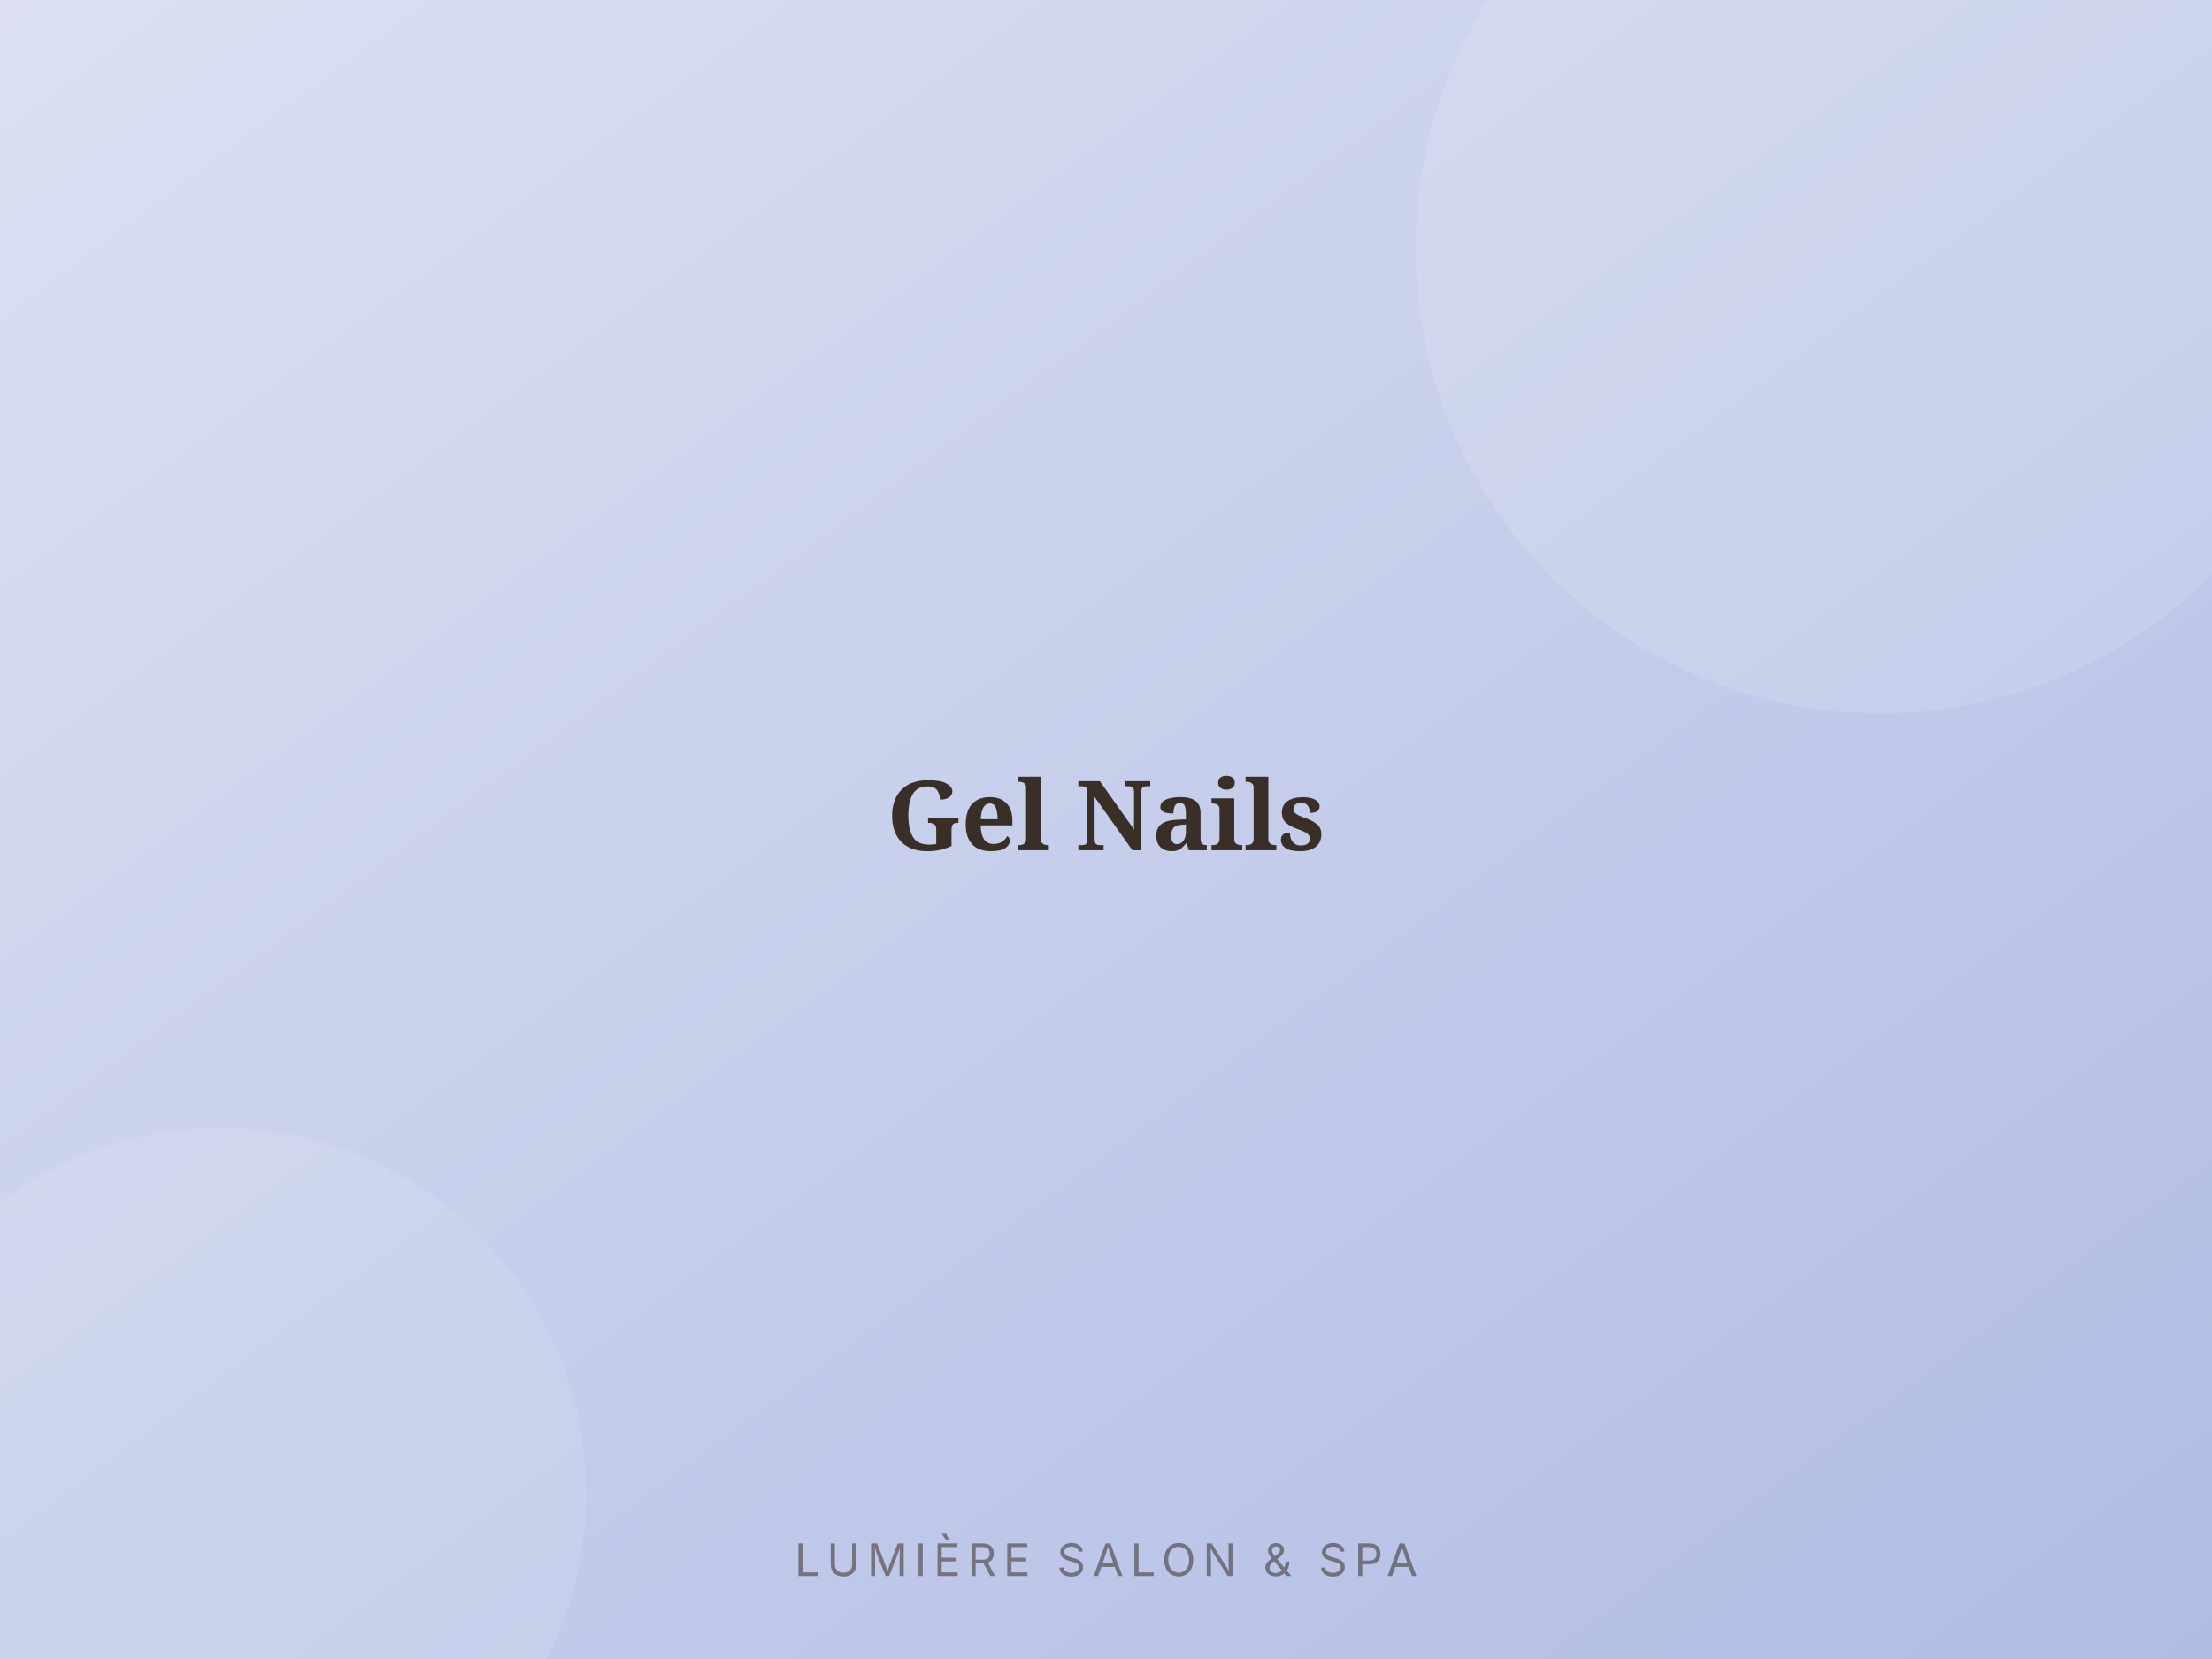
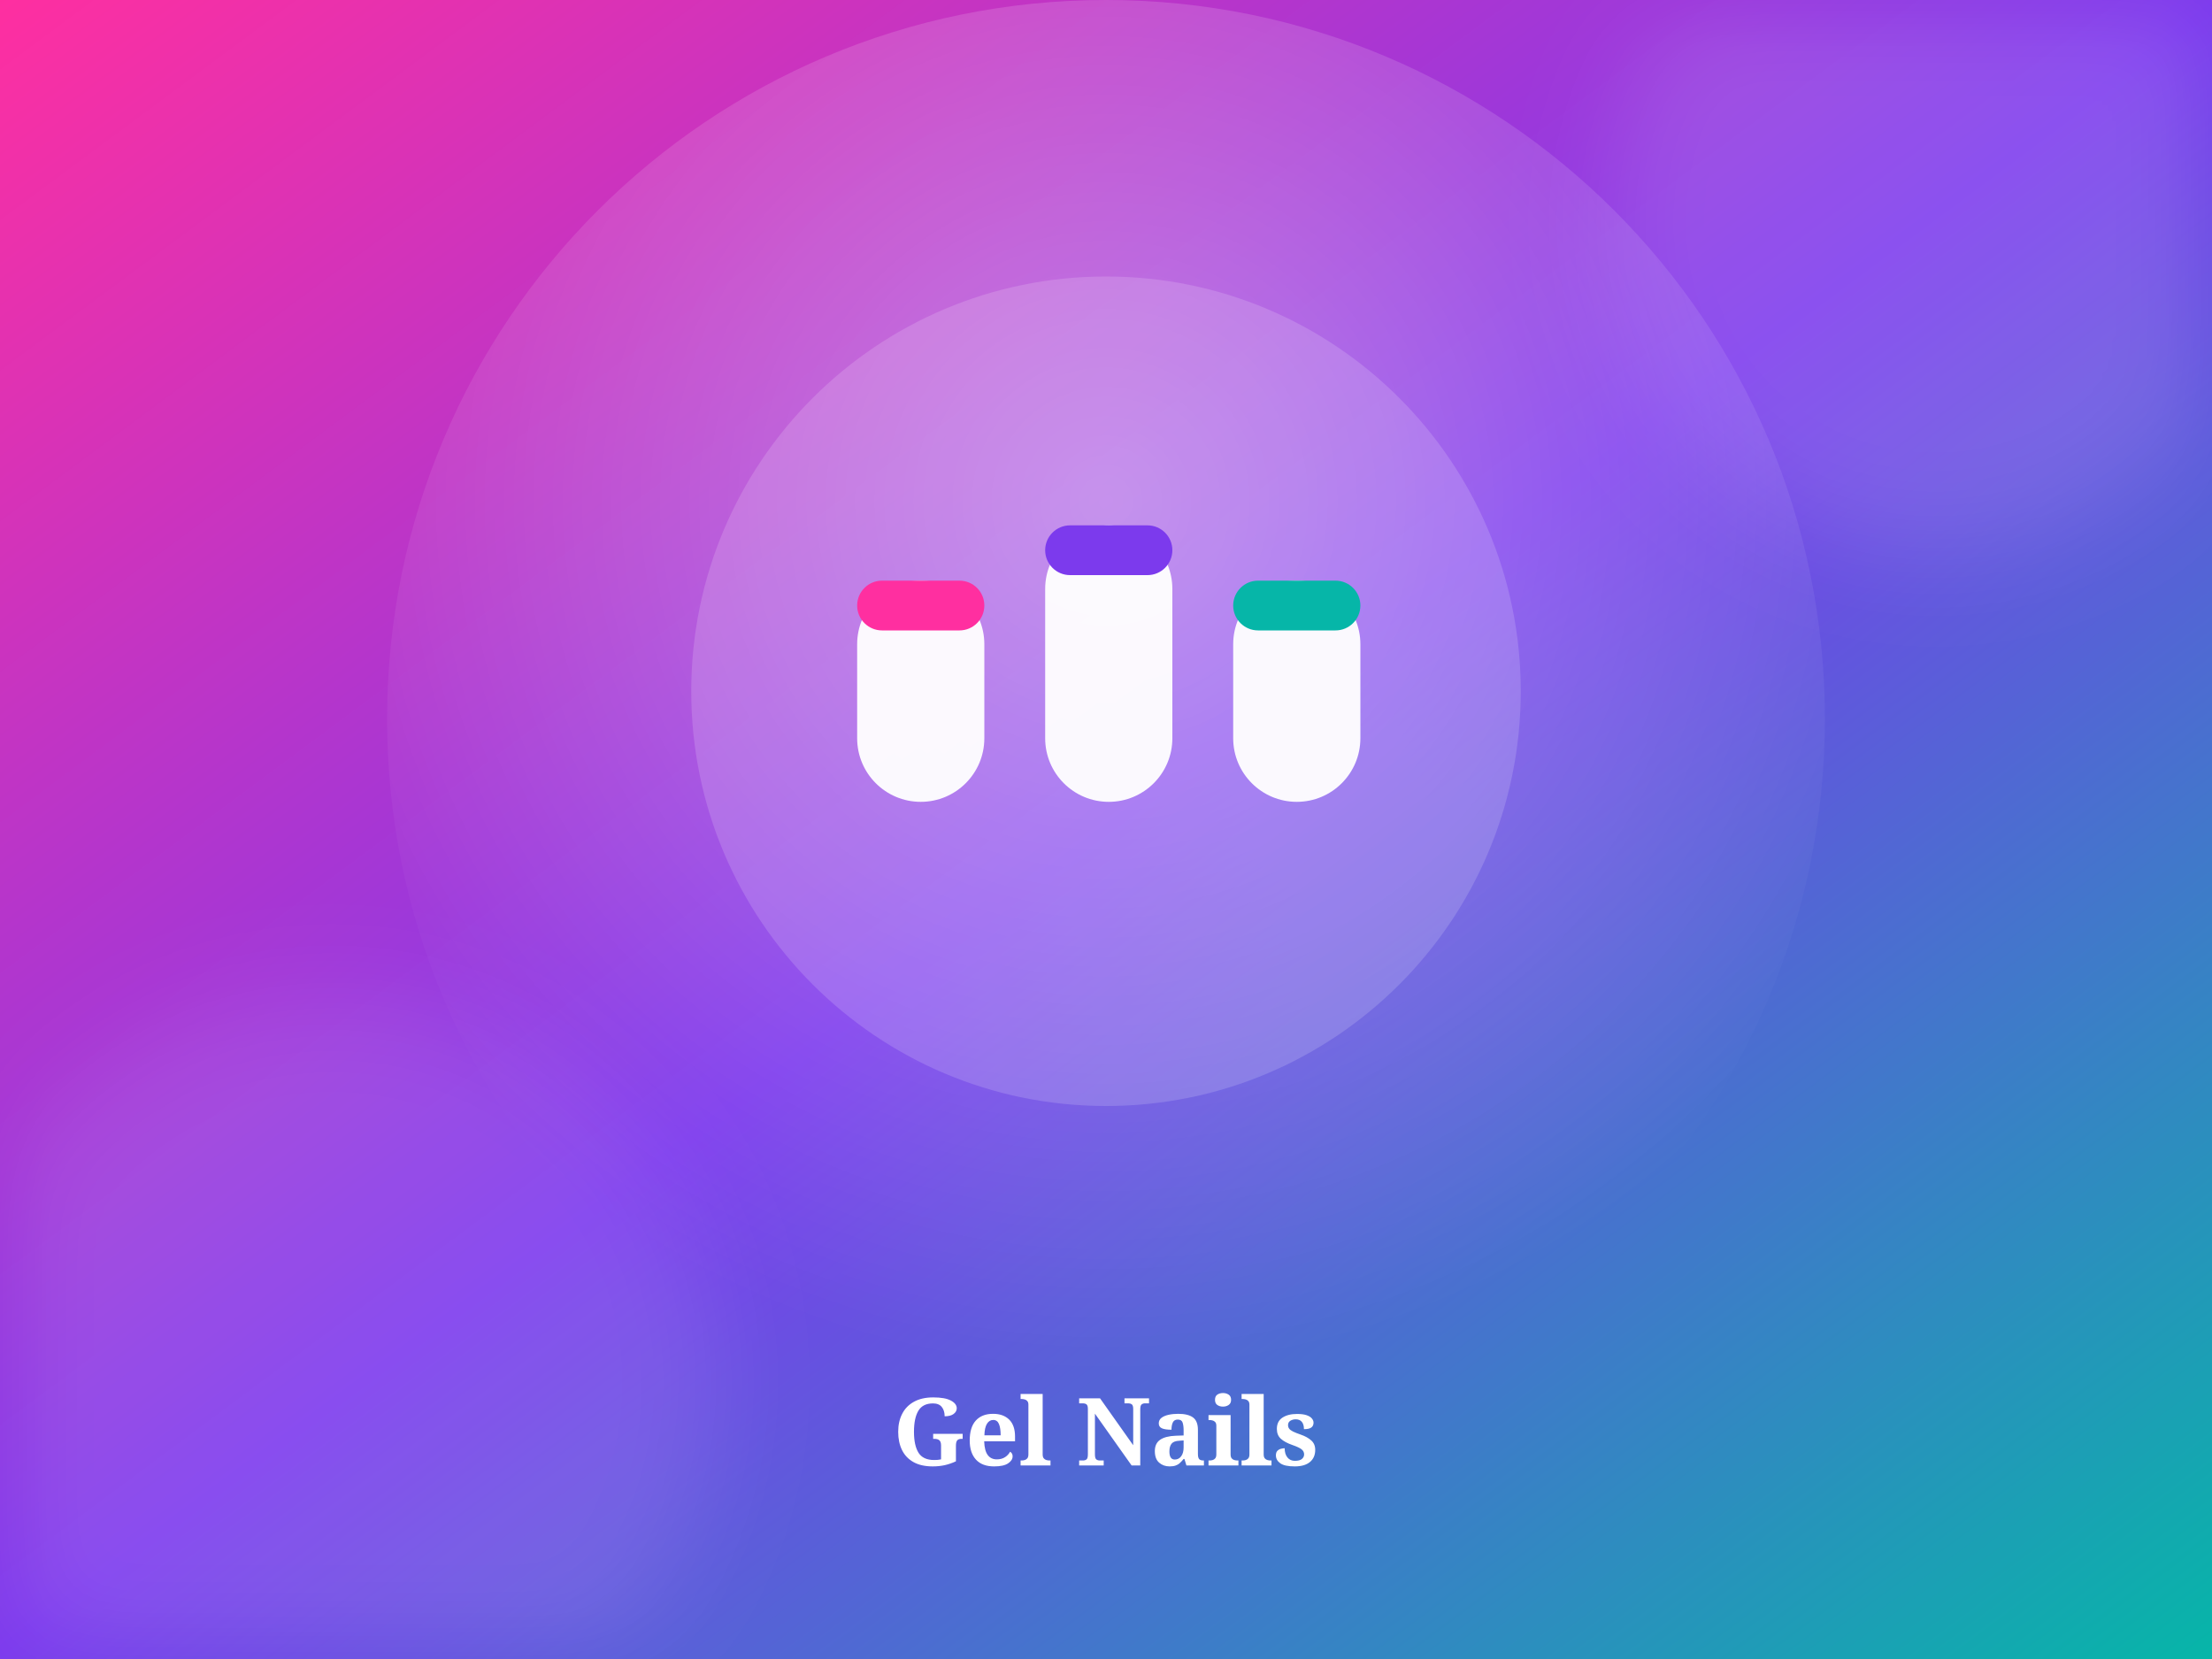
- <svg xmlns="http://www.w3.org/2000/svg" width="640" height="480" viewBox="0 0 640 480">
+ <svg xmlns="http://www.w3.org/2000/svg" width="800" height="600" viewBox="0 0 800 600">
  <defs>
-     <linearGradient id="gsne9rr" x1="0%" y1="0%" x2="100%" y2="100%">
-       <stop offset="0%" stop-color="#dce0f2" />
-       <stop offset="100%" stop-color="#b0bce4" />
+     <linearGradient id="gGelNails" x1="0%" y1="0%" x2="100%" y2="100%">
+       <stop offset="0%" stop-color="#ff2fa0" />
+       <stop offset="50%" stop-color="#7c3aed" />
+       <stop offset="100%" stop-color="#06b6a8" />
    </linearGradient>
+     <radialGradient id="gGelNailsglow" cx="50%" cy="35%" r="60%">
+       <stop offset="0%" stop-color="#ffffff" stop-opacity="0.35" />
+       <stop offset="100%" stop-color="#ffffff" stop-opacity="0" />
+     </radialGradient>
+     <filter id="gGelNailssoft" x="-50%" y="-50%" width="200%" height="200%">
+       <feGaussianBlur stdDeviation="18" />
+     </filter>
  </defs>
-   <rect width="640" height="480" fill="url(#gsne9rr)" />
-   <circle cx="544" cy="72" r="134.4" fill="#ffffff" opacity="0.12" />
-   <circle cx="64" cy="432" r="105.6" fill="#ffffff" opacity="0.10" />
-   <text x="50%" y="246" text-anchor="middle" font-family="Georgia, 'Playfair Display', serif" font-size="28" fill="#3a2e28" font-weight="600">Gel Nails</text>
-   <text x="50%" y="456" text-anchor="middle" font-family="Inter, sans-serif" font-size="13" letter-spacing="2" fill="#3a2e28" opacity="0.55">LUMIÈRE SALON &amp; SPA</text>
+   <rect width="800" height="600" fill="url(#gGelNails)" />
+   <circle cx="120" cy="500" r="140" fill="#ffffff" opacity="0.10" filter="url(#gGelNailssoft)" />
+   <circle cx="700" cy="80" r="120" fill="#ffffff" opacity="0.12" filter="url(#gGelNailssoft)" />
+   <circle cx="400" cy="260" r="260" fill="url(#gGelNailsglow)" />
+   <circle cx="400" cy="250" r="150" fill="#ffffff" opacity="0.16" />
+   <g transform="translate(400,250)">
+     <rect x="-90" y="-40" width="46" height="80" rx="23" fill="#ffffff" opacity="0.95" />
+     <rect x="-22" y="-60" width="46" height="100" rx="23" fill="#ffffff" opacity="0.95" />
+     <rect x="46" y="-40" width="46" height="80" rx="23" fill="#ffffff" opacity="0.95" />
+     <rect x="-90" y="-40" width="46" height="18" rx="9" fill="#ff2fa0" />
+     <rect x="-22" y="-60" width="46" height="18" rx="9" fill="#7c3aed" />
+     <rect x="46" y="-40" width="46" height="18" rx="9" fill="#06b6a8" />
+   </g>
+   <text x="50%" y="530" text-anchor="middle" font-family="'Playfair Display', Georgia, serif" font-size="34" fill="#ffffff" font-weight="700">Gel Nails</text>
</svg>
